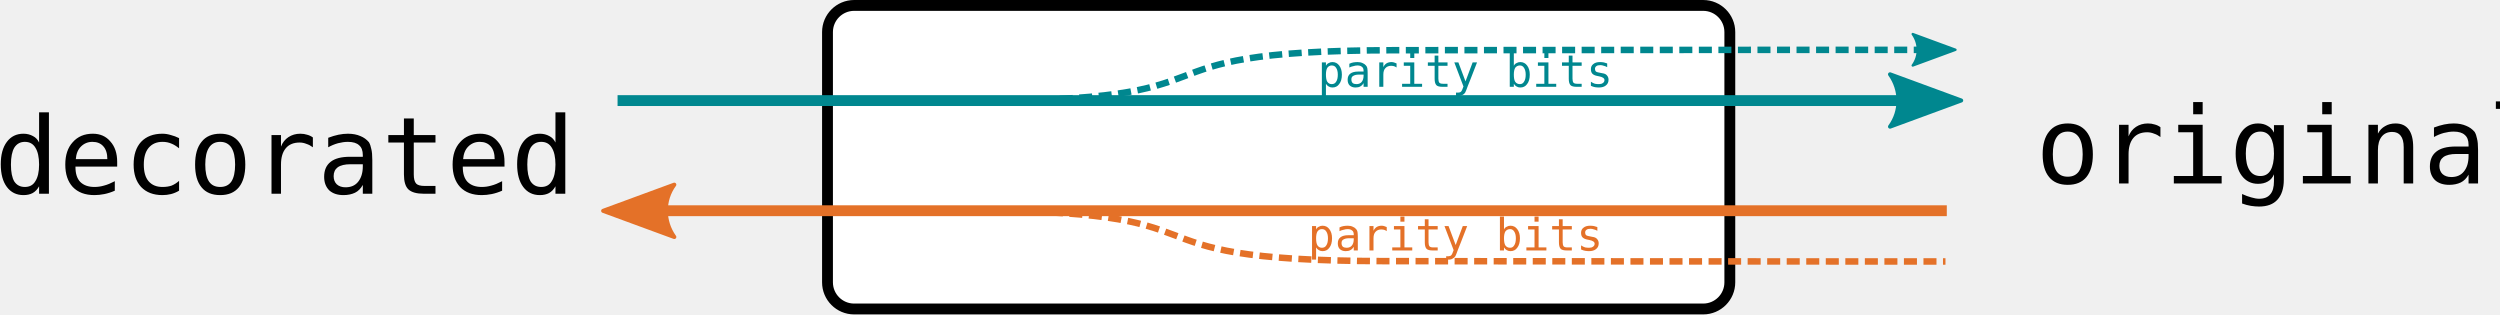
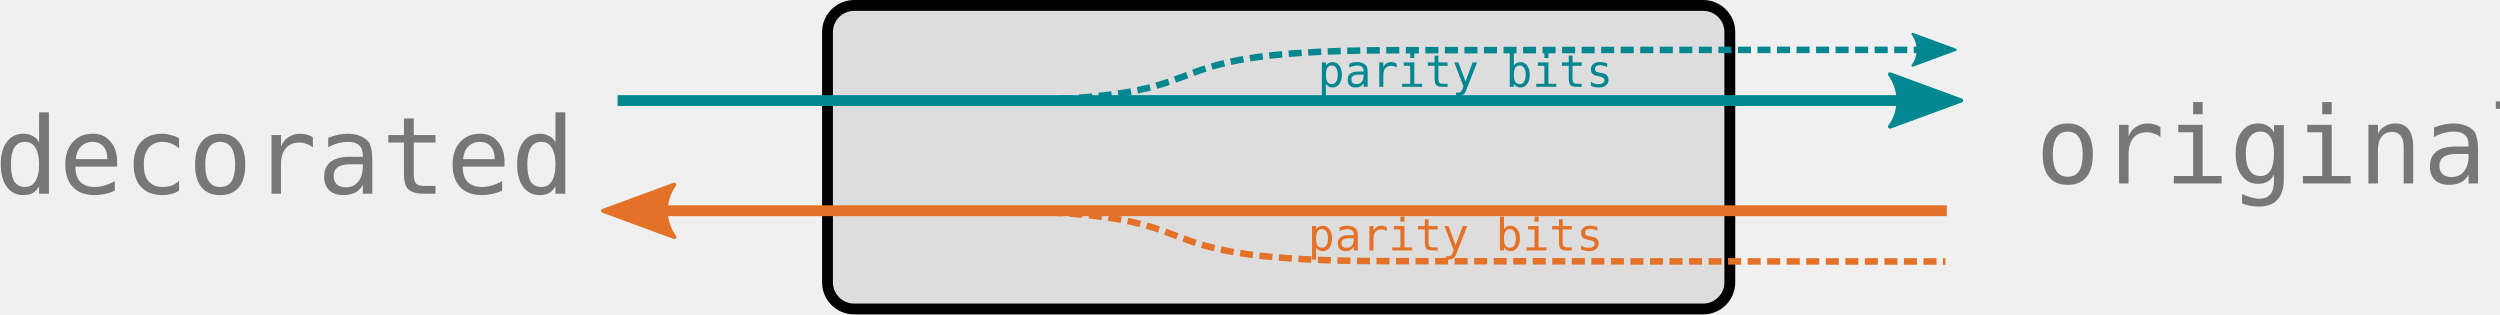
<svg xmlns="http://www.w3.org/2000/svg" width="435.307" height="54.747" viewBox="0 0 115.175 14.485">
  <defs>
    <marker id="c" refX="0" refY="0" orient="auto" overflow="visible">
      <path d="M-5.231-2.42L1.324-.01-5.23 2.401c1.047-1.423 1.041-3.37 0-4.821z" fill="#e47128" fill-rule="evenodd" stroke="#e47128" stroke-width=".375" stroke-linejoin="round" />
    </marker>
    <marker id="b" refX="0" refY="0" orient="auto" overflow="visible">
      <path d="M-5.231-2.42L1.324-.01-5.23 2.401c1.047-1.423 1.041-3.37 0-4.821z" fill="#00878f" fill-rule="evenodd" stroke="#00878f" stroke-width=".375" stroke-linejoin="round" />
    </marker>
    <marker orient="auto" refY="0" refX="0" id="a" overflow="visible">
      <path d="M-5.231-2.42L1.324-.01-5.23 2.401c1.047-1.423 1.041-3.37 0-4.821z" fill="#00878f" fill-rule="evenodd" stroke="#00878f" stroke-width=".375" stroke-linejoin="round" />
    </marker>
  </defs>
-   <rect width="41.57" height="13.985" x="38.123" y=".25" rx="1.228" ry="1.228" fill="#fff" stroke="#000" stroke-width=".5" />
-   <text style="line-height:125%;-inkscape-font-specification:Consolas" x="-.263" y="8.925" font-weight="400" font-size="8.467" font-family="Consolas" letter-spacing="0" word-spacing="0" stroke-width=".265">
+   <rect width="41.57" height="13.985" x="38.123" y=".25" rx="1.228" ry="1.228" fill="#ddd" stroke="#000" stroke-width=".5" />
+   <text style="line-height:125%;-inkscape-font-specification:Consolas;fill:#777" x="-.263" y="8.925" font-weight="400" font-size="8.467" font-family="Consolas" letter-spacing="0" word-spacing="0" stroke-width=".265">
    <tspan x="-.263" y="8.925" font-size="4.939">decorated</tspan>
  </text>
-   <text style="line-height:125%;-inkscape-font-specification:Consolas" x="93.777" y="8.454" font-weight="400" font-size="8.467" font-family="Consolas" letter-spacing="0" word-spacing="0" stroke-width=".265">
+   <text style="line-height:125%;-inkscape-font-specification:Consolas;fill:#777" x="93.777" y="8.454" font-weight="400" font-size="8.467" font-family="Consolas" letter-spacing="0" word-spacing="0" stroke-width=".265">
    <tspan x="93.777" y="8.454" font-size="4.939">original</tspan>
  </text>
  <path d="M28.451 4.634h61.238" fill="none" stroke="#00878f" stroke-width=".5" marker-end="url(#a)" />
  <path d="M44.326 4.634c13.977.11 6.585-2.298 19.874-2.321 6.623-.012 16.862-.018 25.489-.017" fill="none" stroke="#00878f" stroke-width=".3" stroke-dasharray=".6,.3" marker-end="url(#b)" />
  <text y="3.999" x="60.709" style="line-height:125%;-inkscape-font-specification:Consolas" font-weight="400" font-size="3.52" font-family="Consolas" letter-spacing="0" word-spacing="0" fill="#00878f" stroke-width=".11">
    <tspan y="3.999" x="60.709" font-size="2.053">parity bits</tspan>
  </text>
  <path d="M89.689 9.708H28.45" fill="none" stroke="#e47128" stroke-width=".5" marker-end="url(#c)" />
  <path d="M43.874 9.708c13.976-.11 6.585 2.298 19.874 2.322 6.623.011 17.253.017 25.88.016" fill="none" stroke="#e47128" stroke-width=".3" stroke-dasharray=".6,.3" />
  <text y="11.539" x="60.257" style="line-height:125%;-inkscape-font-specification:Consolas" font-weight="400" font-size="3.52" font-family="Consolas" letter-spacing="0" word-spacing="0" fill="#e47128" stroke-width=".11">
    <tspan y="11.539" x="60.257" font-size="2.053">parity bits</tspan>
  </text>
</svg>
